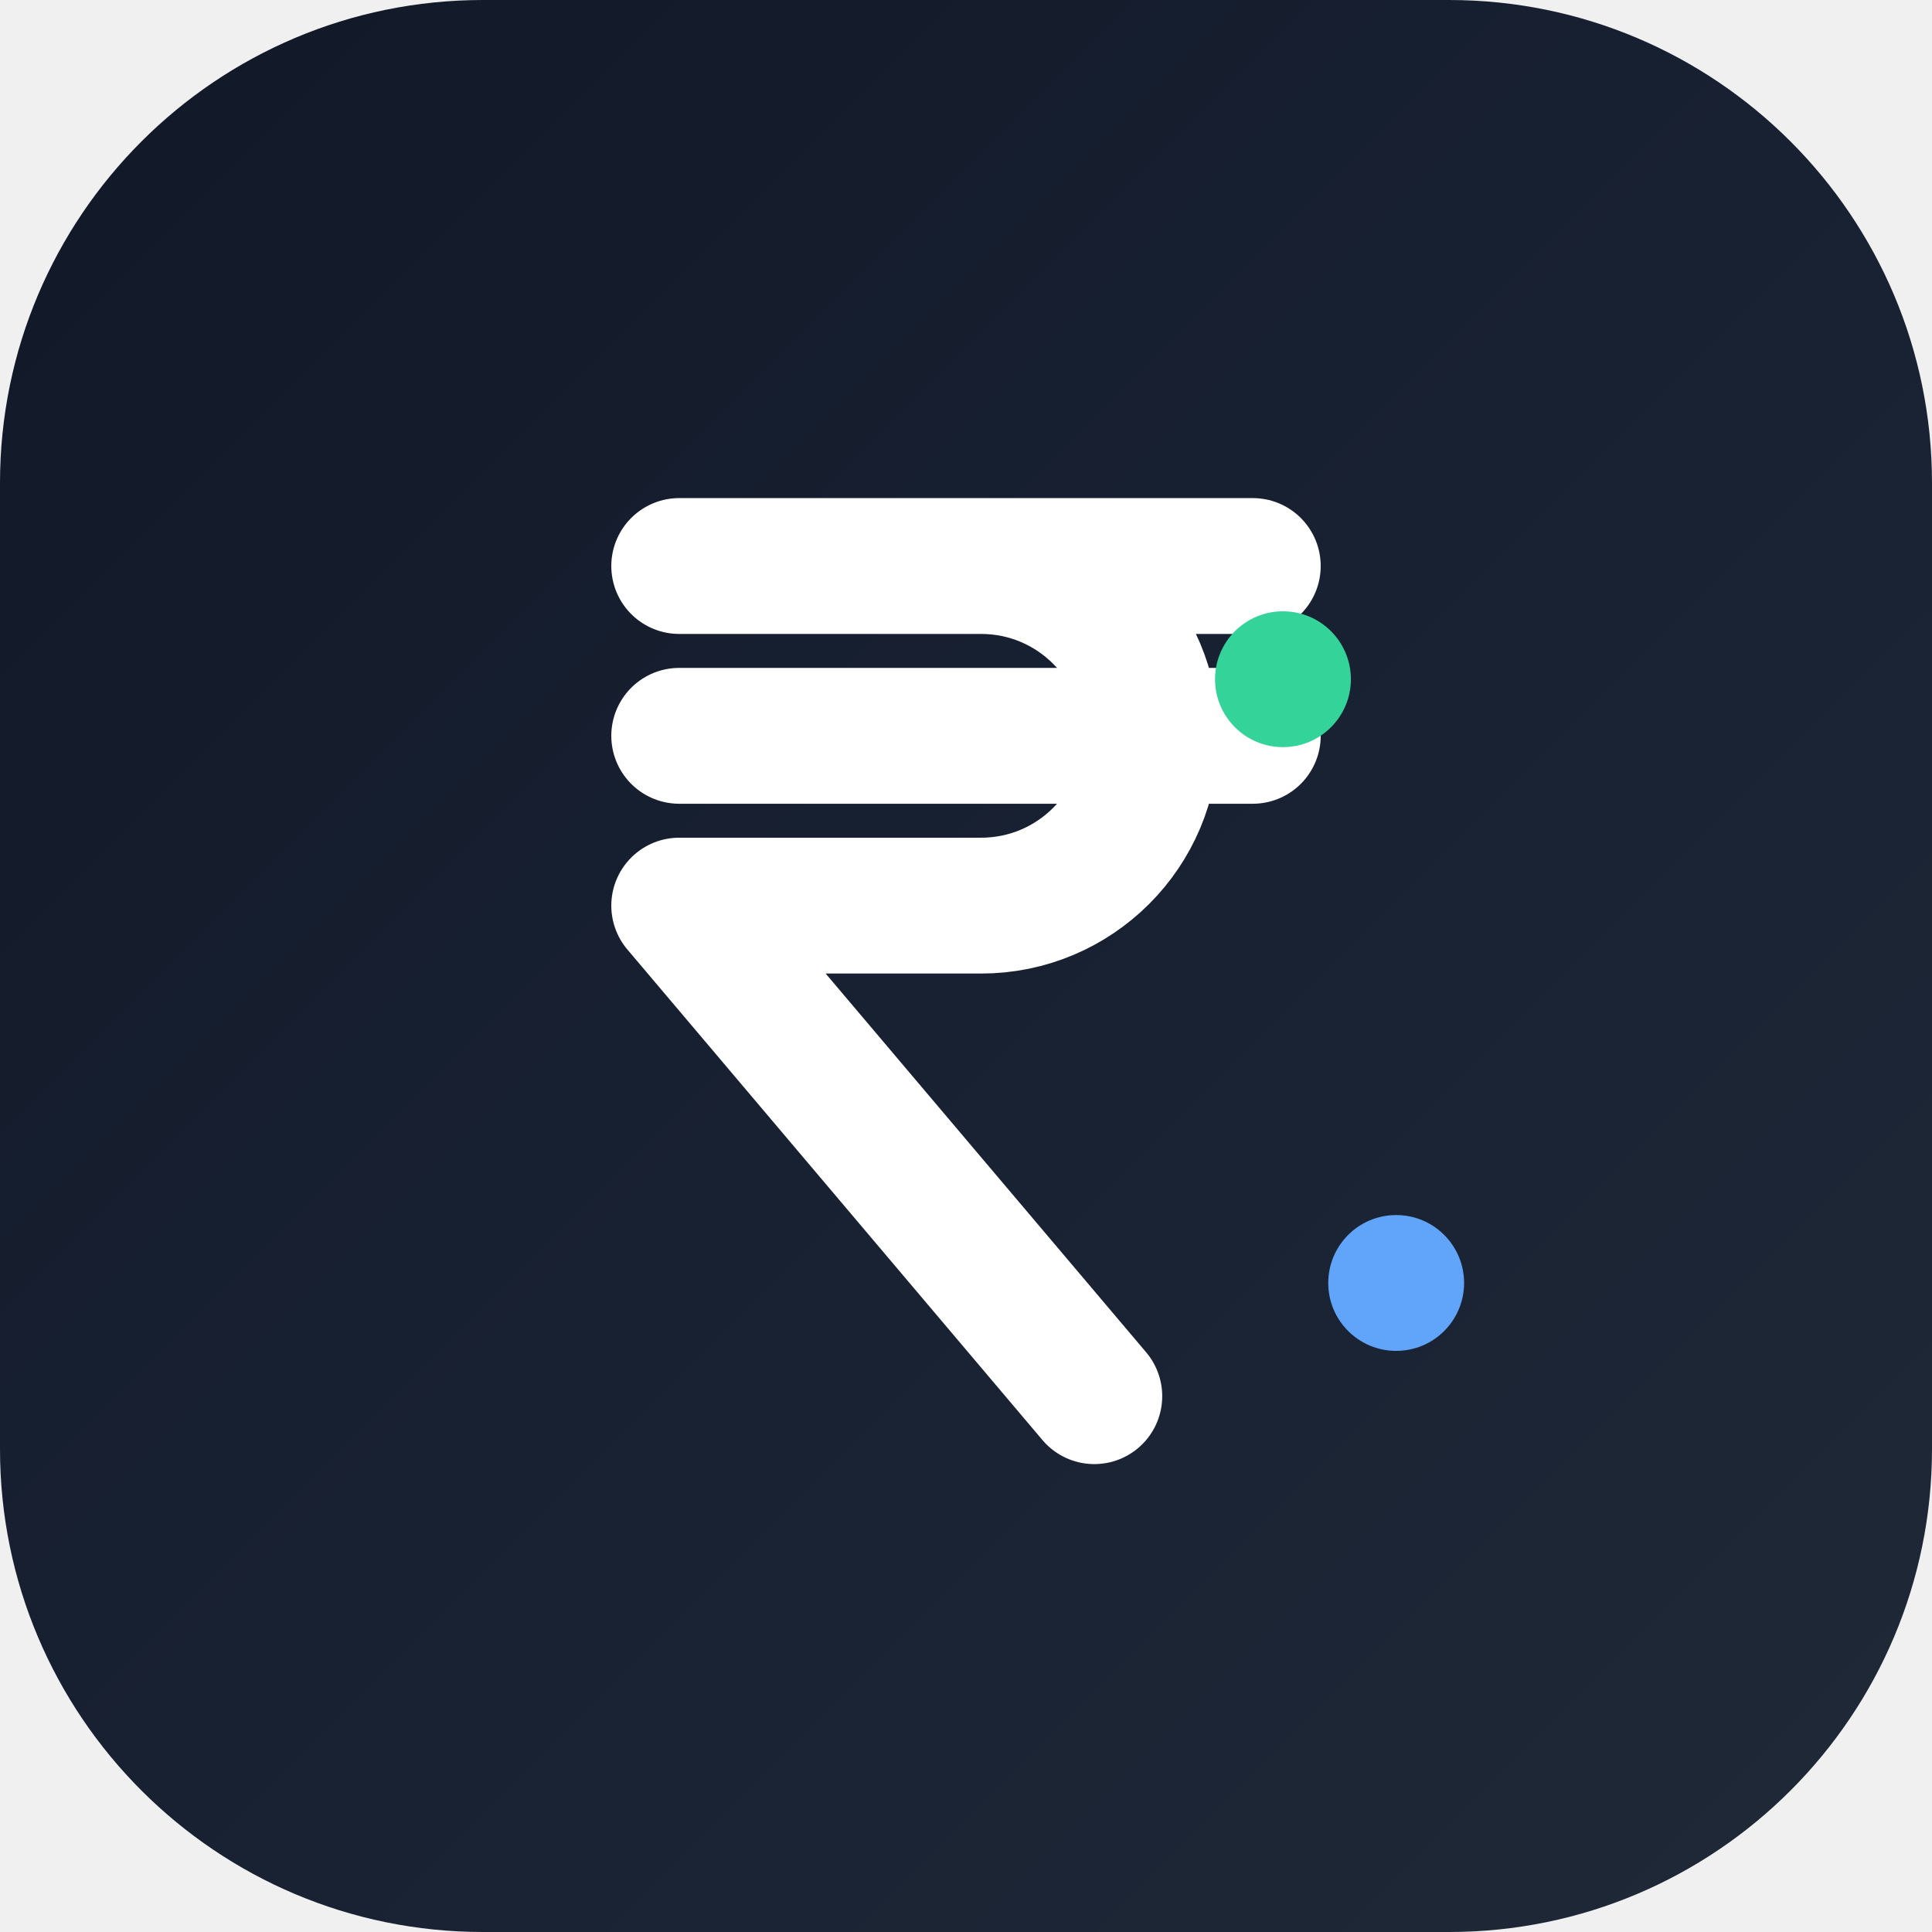
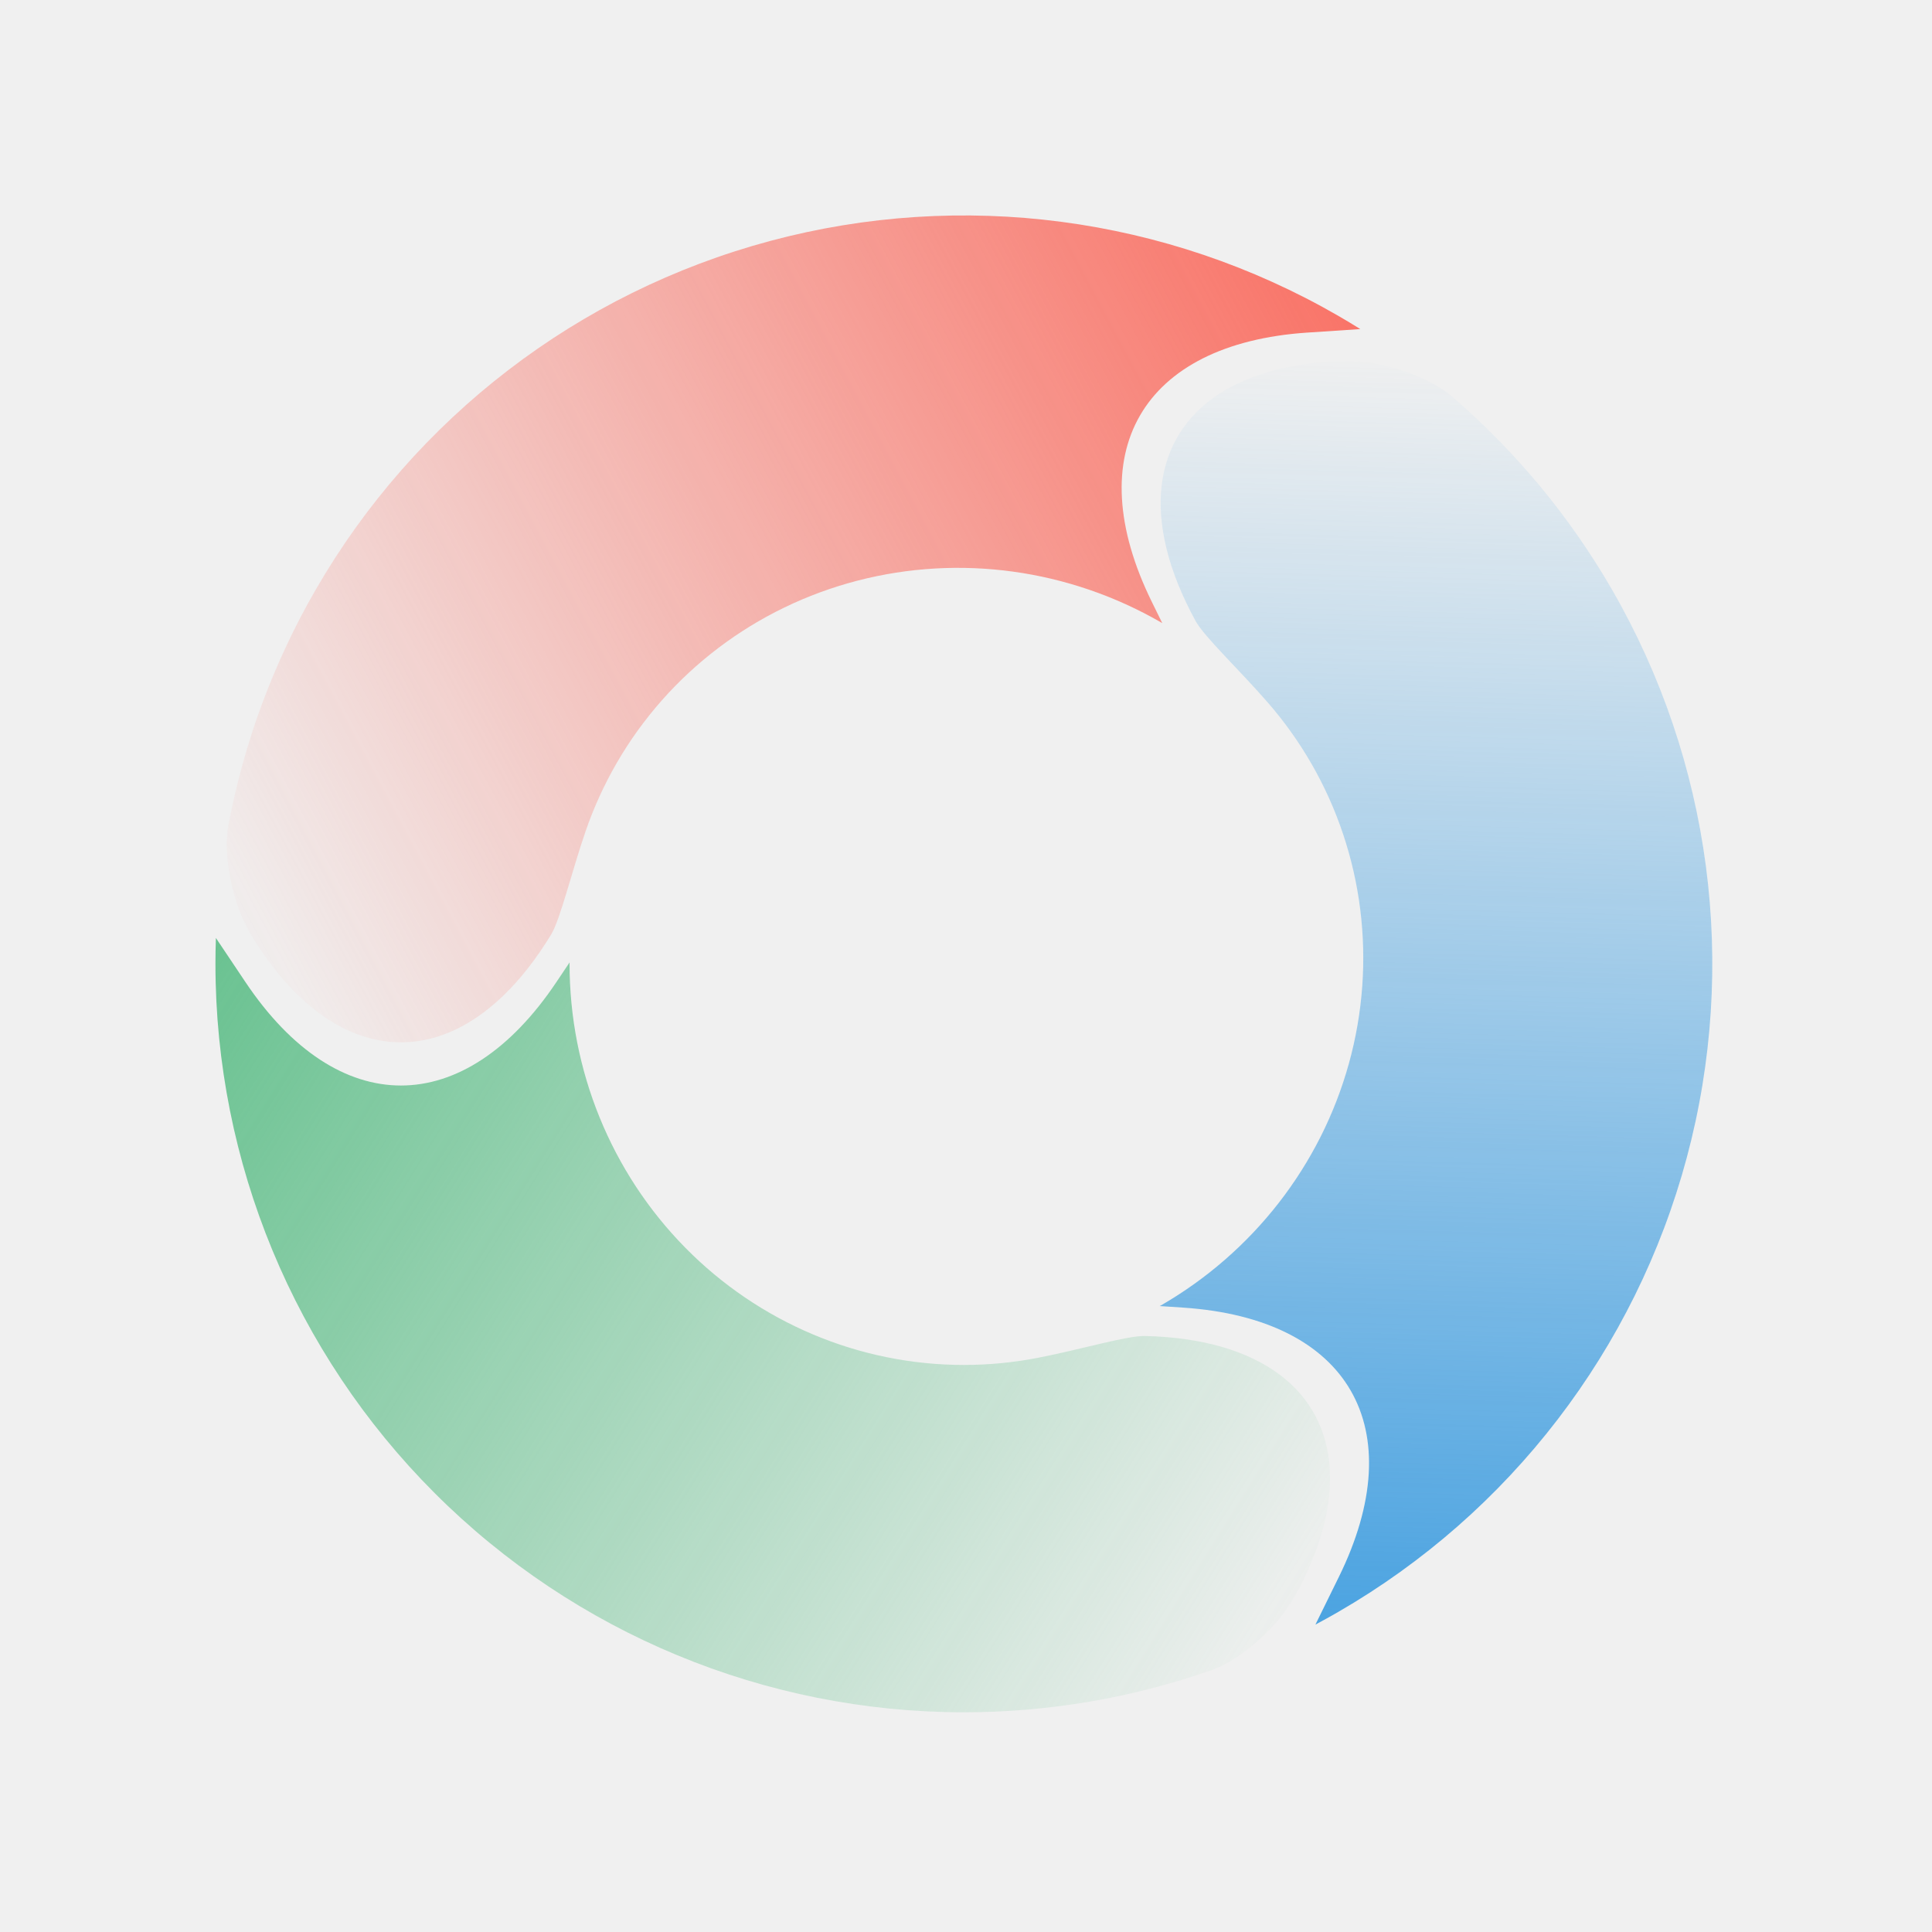
- <svg xmlns="http://www.w3.org/2000/svg" viewBox="0 0 512 512" width="192" height="192">
-   <defs>
-     <linearGradient id="brandGrad" x1="0%" y1="0%" x2="100%" y2="100%">
-       <stop offset="0%" stop-color="#111827" />
-       <stop offset="50%" stop-color="#182132" />
-       <stop offset="100%" stop-color="#1F2937" />
+ <svg xmlns="http://www.w3.org/2000/svg" xmlns:xlink="http://www.w3.org/1999/xlink" width="5000" height="5000" viewBox="0 0 1322.917 1322.917" version="1.1" id="svg1" xml:space="preserve">
+   <defs id="defs1">
+     <linearGradient id="linearGradient19">
+       <stop style="stop-color:#f97468;stop-opacity:1;" offset="0" id="stop19" />
+       <stop style="stop-color:#f97468;stop-opacity:0;" offset="1" id="stop20" />
    </linearGradient>
+     <linearGradient id="linearGradient17">
+       <stop style="stop-color:#4da4e1;stop-opacity:1;" offset="0" id="stop17" />
+       <stop style="stop-color:#4da4e1;stop-opacity:0;" offset="1" id="stop18" />
+     </linearGradient>
+     <linearGradient id="linearGradient15">
+       <stop style="stop-color:#6ac291;stop-opacity:1;" offset="0" id="stop15" />
+       <stop style="stop-color:#6ac291;stop-opacity:0;" offset="1" id="stop16" />
+     </linearGradient>
+     <linearGradient xlink:href="#linearGradient15" id="linearGradient16" x1="900.722" y1="1112.42" x2="931.446" y2="225.319" gradientUnits="userSpaceOnUse" />
+     <linearGradient xlink:href="#linearGradient17" id="linearGradient18" x1="916.237" y1="1103.816" x2="940" y2="240" gradientUnits="userSpaceOnUse" />
+     <linearGradient xlink:href="#linearGradient19" id="linearGradient20" x1="900.722" y1="1112.42" x2="931.446" y2="225.319" gradientUnits="userSpaceOnUse" />
  </defs>
-   <rect width="512" height="512" rx="128" fill="url(#brandGrad)" />
-   <path d="M180 150 h152 M180 195 h152 M180 240 h80 a45 45 0 0 0 0 -90 M180 240 l110 130" stroke="#FFFFFF" stroke-width="36" stroke-linecap="round" stroke-linejoin="round" fill="none" />
-   <circle cx="340" cy="180" r="18" fill="#34D399" />
-   <circle cx="370" cy="340" r="18" fill="#60A5FA" />
+   <path style="display:inline;fill:url(#linearGradient18);fill-opacity:1;stroke-width:0.471" d="m 835.494,269.291 c -46.379,29.616 -54.79,86.446 -16.828,155.932 5.819,10.651 30.257,33.711 49.741,56.159 11.085,12.771 20.946,26.594 29.436,41.299 35.804,62.015 45.084,135.957 25.797,205.56 -19.287,69.603 -65.56,129.166 -128.64,165.586 -0.283,0.163 -0.565,0.326 -0.849,0.488 l 16.041,1.068 c 113.552,7.564 156.752,82.389 106.527,184.509 l -15.997,32.527 c 5.221,-2.778 10.394,-5.646 15.515,-8.603 117.707,-67.958 203.598,-179.893 238.775,-311.178 35.178,-131.286 16.762,-271.168 -51.197,-388.876 -28.869,-50.003 -65.93,-94.681 -109.548,-132.215 -17.086,-14.703 -50.245,-24.937 -72.786,-24.405 -35.981,0.849 -64.906,8.688 -85.988,22.149 z" id="path48" />
+   <path style="display:inline;fill:url(#linearGradient20);fill-opacity:1;stroke:#dde9af;stroke-width:0.471;stroke-opacity:0" d="m 835.494,269.291 c -46.379,29.616 -54.79,86.446 -16.828,155.932 5.819,10.651 30.257,33.711 49.741,56.159 11.085,12.771 20.946,26.594 29.436,41.299 35.804,62.015 45.084,135.957 25.797,205.56 -19.287,69.603 -65.56,129.166 -128.64,165.586 -0.283,0.163 -0.565,0.326 -0.849,0.488 l 16.041,1.068 c 113.552,7.564 156.752,82.389 106.527,184.509 l -15.997,32.527 c 5.221,-2.778 10.394,-5.646 15.515,-8.603 117.707,-67.958 203.598,-179.893 238.775,-311.178 35.178,-131.286 16.762,-271.168 -51.197,-388.876 -28.869,-50.003 -65.93,-94.681 -109.548,-132.215 -17.086,-14.703 -50.245,-24.937 -72.786,-24.405 -35.981,0.849 -64.906,8.688 -85.988,22.149 z" id="path49" transform="rotate(-120,660,660)" />
+   <path style="display:inline;fill:url(#linearGradient16);fill-opacity:1;stroke-width:0.471" d="m 835.494,269.291 c -46.379,29.616 -54.79,86.446 -16.828,155.932 5.819,10.651 30.257,33.711 49.741,56.159 11.085,12.771 20.946,26.594 29.436,41.299 35.804,62.015 45.084,135.957 25.797,205.56 -19.287,69.603 -65.56,129.166 -128.64,165.586 -0.283,0.163 -0.565,0.326 -0.849,0.488 l 16.041,1.068 c 113.552,7.564 156.752,82.389 106.527,184.509 l -15.997,32.527 c 5.221,-2.778 10.394,-5.646 15.515,-8.603 117.707,-67.958 203.598,-179.893 238.775,-311.178 35.178,-131.286 16.762,-271.168 -51.197,-388.876 -28.869,-50.003 -65.93,-94.681 -109.548,-132.215 -17.086,-14.703 -50.245,-24.937 -72.786,-24.405 -35.981,0.849 -64.906,8.688 -85.988,22.149 z" id="path50" transform="rotate(120,660,660)" />
</svg>
